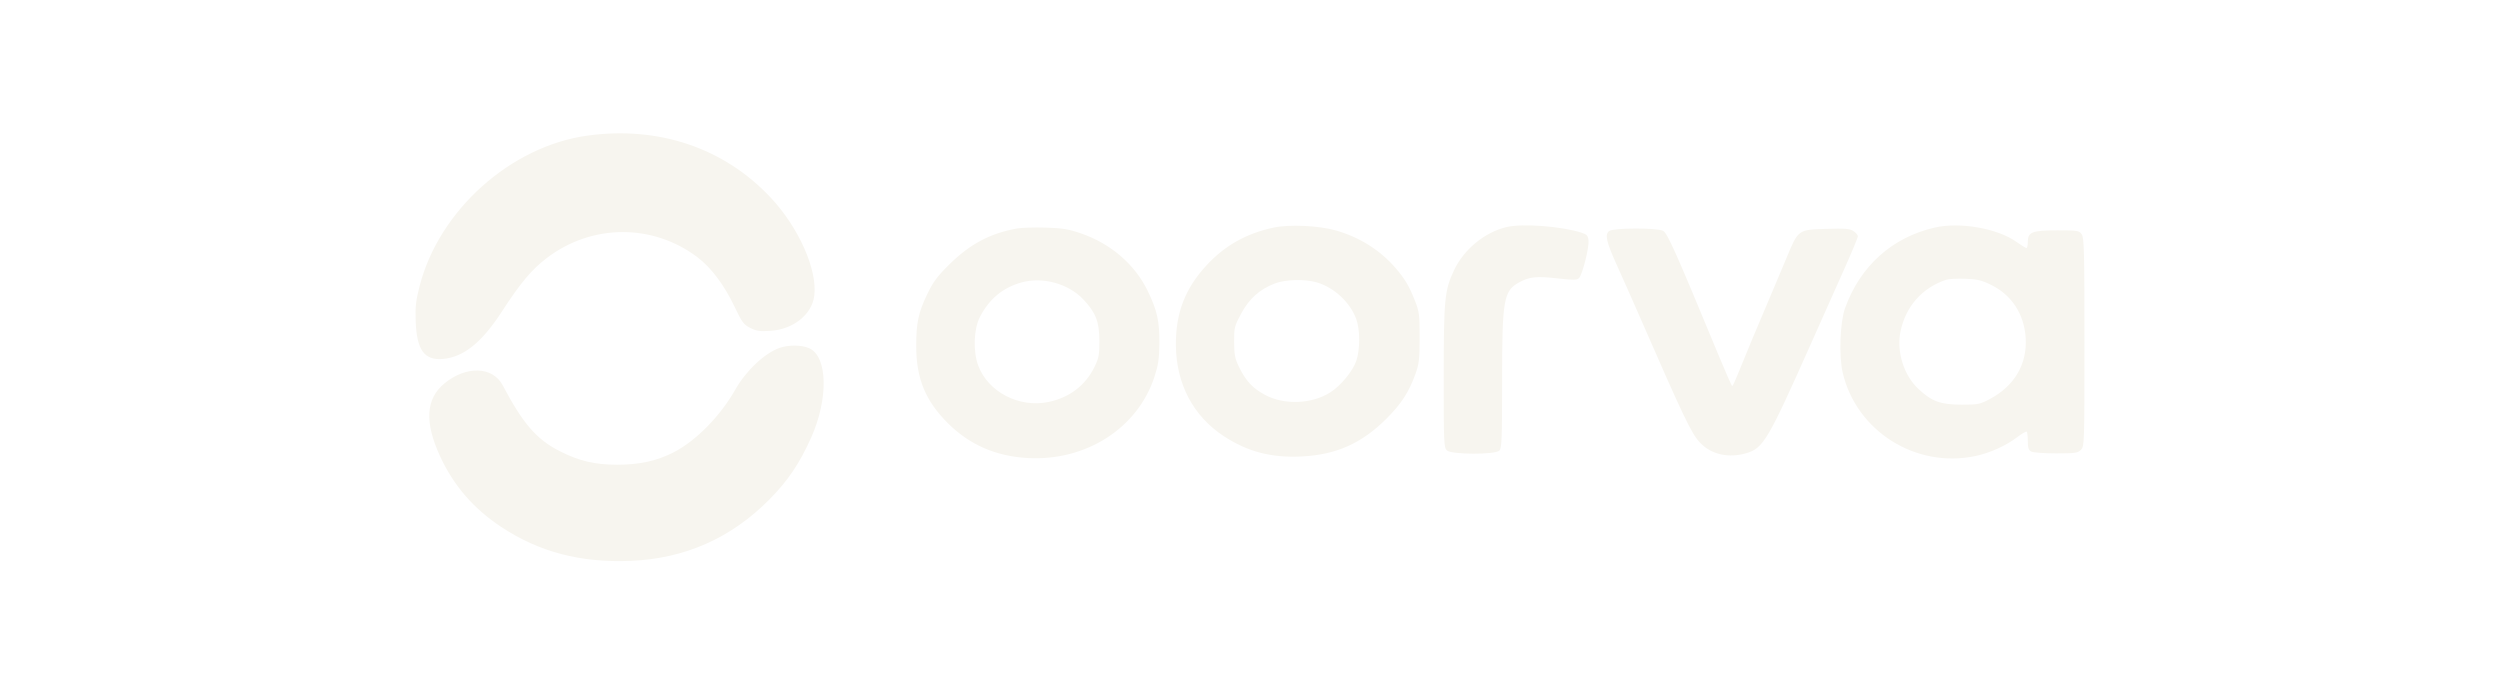
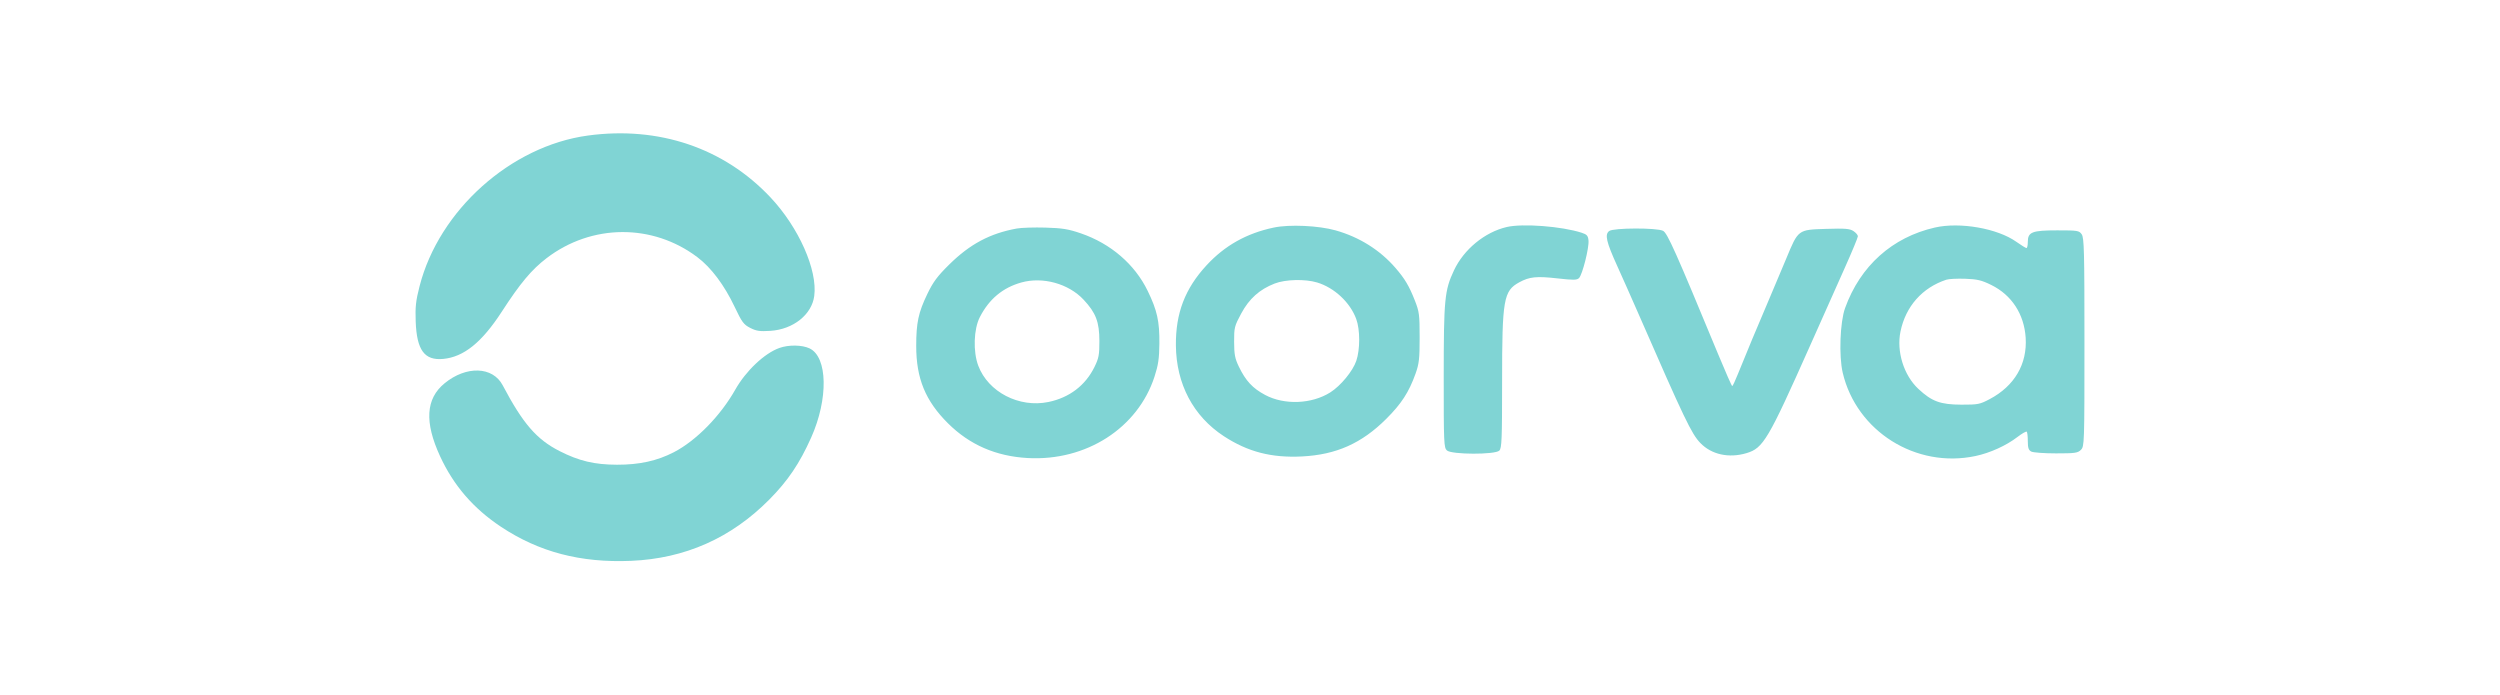
<svg xmlns="http://www.w3.org/2000/svg" width="1440" height="400" viewBox="0 0 1440 400">
-   <path data-role="symbol" fill="#F7F5EF" fill-rule="evenodd" transform="translate(206.5816 43.9848) scale(1.01955)" d="M 129.500 33.436 C 85.969 39.358, 45.453 75.610, 34.432 118.500 C 32.302 126.790, 31.925 130.210, 32.228 138.500 C 32.819 154.671, 37.186 160.619, 47.745 159.635 C 59.365 158.551, 69.590 150.319, 80.829 133 C 91.357 116.775, 97.667 109.233, 106.146 102.739 C 131.624 83.224, 166.153 83.032, 191.500 102.265 C 199.241 108.138, 206.629 118.016, 212.427 130.242 C 216.520 138.874, 217.521 140.225, 221.217 142.111 C 224.683 143.879, 226.612 144.160, 232.642 143.773 C 245.506 142.947, 255.999 134.606, 257.393 124.096 C 259.339 109.426, 248.627 85.314, 232.610 68.310 C 206.352 40.435, 169.553 27.988, 129.500 33.436 M 237.698 153.444 C 229.267 156.451, 218.799 166.344, 212.770 177 C 204.361 191.865, 190.662 205.823, 178.091 212.333 C 168.648 217.222, 158.595 219.437, 146 219.403 C 133.202 219.368, 124.523 217.309, 113.500 211.693 C 100.480 205.059, 92.824 196.199, 81.363 174.500 C 75.743 163.859, 60.803 163.365, 48.539 173.415 C 37.919 182.116, 37.106 195.329, 46.003 214.619 C 53.618 231.131, 64.771 244.063, 80.313 254.405 C 101.854 268.737, 125.396 274.914, 153.901 273.711 C 184.334 272.427, 210.455 260.847, 232 239.089 C 242.509 228.476, 249.099 218.718, 255.656 204.060 C 265.428 182.213, 264.995 158.547, 254.734 153.678 C 250.512 151.674, 242.950 151.570, 237.698 153.444" />
-   <path data-role="wordmark" fill="#F7F5EF" fill-rule="evenodd" transform="translate(206.5816 43.9848) scale(1.01955)" d="M 517 85.424 C 501.611 88.679, 489.336 95.568, 479.021 106.739 C 466.843 119.927, 461.533 133.808, 461.705 152 C 461.911 173.801, 471.533 192.010, 488.809 203.295 C 502.361 212.148, 515.699 215.603, 532.954 214.731 C 552.284 213.754, 566.667 207.341, 580.538 193.513 C 589.117 184.962, 593.350 178.434, 597.084 168 C 599.099 162.371, 599.411 159.623, 599.412 147.500 C 599.413 134.623, 599.195 132.946, 596.694 126.598 C 593.460 118.389, 591.043 114.326, 585.758 108.220 C 577.006 98.108, 565.366 90.803, 551.984 87.023 C 542.343 84.300, 525.875 83.547, 517 85.424 M 648.585 85.119 C 636.197 88.025, 624.371 97.745, 618.818 109.588 C 613.498 120.933, 613.036 125.709, 613.017 169.595 C 613.001 207.181, 613.114 209.794, 614.829 211.345 C 617.457 213.724, 642.064 213.793, 644.429 211.429 C 645.801 210.056, 646 205.126, 646 172.478 C 646 125.883, 646.807 121.213, 655.701 116.343 C 661.418 113.213, 665.448 112.801, 677.287 114.137 C 686.455 115.171, 688.286 115.139, 689.478 113.927 C 691.378 111.996, 695.205 96.814, 694.814 92.760 C 694.551 90.028, 693.934 89.316, 691 88.364 C 679.714 84.700, 657.590 83.007, 648.585 85.119 M 890.500 85.406 C 866.400 90.911, 848.368 107.083, 839.764 130.908 C 836.912 138.807, 836.209 157.948, 838.424 167.400 C 846.184 200.516, 879.789 221.624, 913.412 214.501 C 921.688 212.748, 930.792 208.618, 937.159 203.729 C 939.722 201.762, 942.084 200.418, 942.409 200.743 C 942.734 201.067, 943 203.493, 943 206.131 C 943 209.852, 943.434 211.162, 944.934 211.965 C 945.998 212.534, 952.298 213, 958.934 213 C 969.667 213, 971.221 212.779, 973 211 C 974.955 209.045, 975 207.667, 975 150.223 C 975 98.643, 974.809 91.173, 973.443 89.223 C 971.979 87.132, 971.161 87, 959.666 87 C 945.379 87, 943 87.936, 943 93.557 C 943 95.451, 942.661 97, 942.247 97 C 941.833 97, 939.265 95.415, 936.540 93.478 C 925.856 85.882, 904.674 82.168, 890.500 85.406 M 371.831 85.959 C 356.661 88.727, 345.372 94.739, 333.671 106.285 C 326.917 112.948, 324.571 116.106, 321.254 123 C 316.220 133.464, 315 139.189, 315 152.339 C 315 170.674, 320.206 183.343, 332.946 196.011 C 345.151 208.146, 360.046 214.632, 378 215.630 C 410.999 217.465, 440.178 198.727, 449.630 169.631 C 451.750 163.102, 452.291 159.432, 452.376 151 C 452.503 138.394, 451.130 132.214, 445.739 121.128 C 438.454 106.145, 424.868 94.467, 408 88.687 C 400.963 86.276, 397.520 85.717, 388 85.441 C 381.675 85.257, 374.399 85.491, 371.831 85.959 M 706.536 87.350 C 703.885 89.288, 704.824 93.422, 711.008 107.045 C 713.868 113.345, 719.255 125.475, 722.979 134 C 749.095 193.788, 753.003 201.950, 758 207.133 C 764.312 213.680, 774.137 215.837, 784.078 212.859 C 793.558 210.018, 796.237 205.486, 820.056 152 C 826.791 136.875, 835.609 117.107, 839.651 108.071 C 843.693 99.034, 847 91.057, 847 90.344 C 847 89.630, 845.873 88.308, 844.495 87.405 C 842.406 86.036, 839.832 85.831, 828.981 86.169 C 813.103 86.664, 813.346 86.482, 806.505 103 C 803.885 109.325, 799.712 119.225, 797.230 125 C 791.253 138.908, 782.511 159.859, 779.184 168.250 C 777.712 171.963, 776.281 174.991, 776.004 174.979 C 775.727 174.968, 772.125 166.804, 768 156.837 C 744.125 99.148, 739.372 88.505, 736.931 87.265 C 733.420 85.481, 708.998 85.549, 706.536 87.350 M 897 114.877 C 883.392 119.347, 874.007 129.932, 871.075 144.117 C 868.739 155.413, 872.906 168.832, 881.140 176.534 C 888.767 183.668, 893.596 185.440, 905.500 185.473 C 914.838 185.498, 915.897 185.290, 921.500 182.321 C 935.493 174.906, 942.745 162.515, 941.792 147.653 C 940.937 134.334, 933.895 123.535, 922.363 117.858 C 916.884 115.161, 914.471 114.584, 907.655 114.344 C 903.170 114.186, 898.375 114.426, 897 114.877 M 374.333 116.461 C 363.843 119.417, 356.187 125.815, 350.954 136 C 347.462 142.796, 347.048 155.484, 350.058 163.469 C 355.666 178.349, 373.135 187.386, 389.684 183.968 C 401.529 181.521, 410.574 174.641, 415.719 164.164 C 418.140 159.232, 418.498 157.336, 418.485 149.500 C 418.467 138.711, 416.511 133.599, 409.555 126.162 C 401.053 117.073, 386.442 113.048, 374.333 116.461 M 517.500 117.044 C 508.977 120.350, 503.097 125.624, 498.599 133.994 C 494.786 141.088, 494.573 141.941, 494.601 149.994 C 494.627 157.107, 495.065 159.401, 497.282 164 C 501.143 172.013, 505.045 176.212, 512.150 179.999 C 523 185.782, 538.431 185.172, 548.931 178.544 C 554.796 174.841, 561.668 166.507, 563.625 160.720 C 565.822 154.227, 565.806 143.111, 563.590 137.075 C 560.154 127.716, 551.219 119.375, 541.495 116.448 C 534.688 114.400, 523.607 114.675, 517.500 117.044" />
+   <path data-role="symbol" fill="#80D4D4" fill-rule="evenodd" transform="translate(206.5816 43.9848) scale(1.01955)" d="M 129.500 33.436 C 85.969 39.358, 45.453 75.610, 34.432 118.500 C 32.302 126.790, 31.925 130.210, 32.228 138.500 C 32.819 154.671, 37.186 160.619, 47.745 159.635 C 59.365 158.551, 69.590 150.319, 80.829 133 C 91.357 116.775, 97.667 109.233, 106.146 102.739 C 131.624 83.224, 166.153 83.032, 191.500 102.265 C 199.241 108.138, 206.629 118.016, 212.427 130.242 C 216.520 138.874, 217.521 140.225, 221.217 142.111 C 224.683 143.879, 226.612 144.160, 232.642 143.773 C 245.506 142.947, 255.999 134.606, 257.393 124.096 C 259.339 109.426, 248.627 85.314, 232.610 68.310 C 206.352 40.435, 169.553 27.988, 129.500 33.436 M 237.698 153.444 C 229.267 156.451, 218.799 166.344, 212.770 177 C 204.361 191.865, 190.662 205.823, 178.091 212.333 C 168.648 217.222, 158.595 219.437, 146 219.403 C 133.202 219.368, 124.523 217.309, 113.500 211.693 C 100.480 205.059, 92.824 196.199, 81.363 174.500 C 75.743 163.859, 60.803 163.365, 48.539 173.415 C 37.919 182.116, 37.106 195.329, 46.003 214.619 C 53.618 231.131, 64.771 244.063, 80.313 254.405 C 101.854 268.737, 125.396 274.914, 153.901 273.711 C 184.334 272.427, 210.455 260.847, 232 239.089 C 242.509 228.476, 249.099 218.718, 255.656 204.060 C 265.428 182.213, 264.995 158.547, 254.734 153.678 C 250.512 151.674, 242.950 151.570, 237.698 153.444" />
+   <path data-role="wordmark" fill="#80D4D4" fill-rule="evenodd" transform="translate(206.5816 43.9848) scale(1.01955)" d="M 517 85.424 C 501.611 88.679, 489.336 95.568, 479.021 106.739 C 466.843 119.927, 461.533 133.808, 461.705 152 C 461.911 173.801, 471.533 192.010, 488.809 203.295 C 502.361 212.148, 515.699 215.603, 532.954 214.731 C 552.284 213.754, 566.667 207.341, 580.538 193.513 C 589.117 184.962, 593.350 178.434, 597.084 168 C 599.099 162.371, 599.411 159.623, 599.412 147.500 C 599.413 134.623, 599.195 132.946, 596.694 126.598 C 593.460 118.389, 591.043 114.326, 585.758 108.220 C 577.006 98.108, 565.366 90.803, 551.984 87.023 C 542.343 84.300, 525.875 83.547, 517 85.424 M 648.585 85.119 C 636.197 88.025, 624.371 97.745, 618.818 109.588 C 613.498 120.933, 613.036 125.709, 613.017 169.595 C 613.001 207.181, 613.114 209.794, 614.829 211.345 C 617.457 213.724, 642.064 213.793, 644.429 211.429 C 645.801 210.056, 646 205.126, 646 172.478 C 646 125.883, 646.807 121.213, 655.701 116.343 C 661.418 113.213, 665.448 112.801, 677.287 114.137 C 686.455 115.171, 688.286 115.139, 689.478 113.927 C 691.378 111.996, 695.205 96.814, 694.814 92.760 C 694.551 90.028, 693.934 89.316, 691 88.364 C 679.714 84.700, 657.590 83.007, 648.585 85.119 M 890.500 85.406 C 866.400 90.911, 848.368 107.083, 839.764 130.908 C 836.912 138.807, 836.209 157.948, 838.424 167.400 C 846.184 200.516, 879.789 221.624, 913.412 214.501 C 921.688 212.748, 930.792 208.618, 937.159 203.729 C 939.722 201.762, 942.084 200.418, 942.409 200.743 C 942.734 201.067, 943 203.493, 943 206.131 C 943 209.852, 943.434 211.162, 944.934 211.965 C 945.998 212.534, 952.298 213, 958.934 213 C 969.667 213, 971.221 212.779, 973 211 C 974.955 209.045, 975 207.667, 975 150.223 C 975 98.643, 974.809 91.173, 973.443 89.223 C 971.979 87.132, 971.161 87, 959.666 87 C 945.379 87, 943 87.936, 943 93.557 C 943 95.451, 942.661 97, 942.247 97 C 941.833 97, 939.265 95.415, 936.540 93.478 C 925.856 85.882, 904.674 82.168, 890.500 85.406 M 371.831 85.959 C 356.661 88.727, 345.372 94.739, 333.671 106.285 C 326.917 112.948, 324.571 116.106, 321.254 123 C 316.220 133.464, 315 139.189, 315 152.339 C 315 170.674, 320.206 183.343, 332.946 196.011 C 345.151 208.146, 360.046 214.632, 378 215.630 C 410.999 217.465, 440.178 198.727, 449.630 169.631 C 451.750 163.102, 452.291 159.432, 452.376 151 C 452.503 138.394, 451.130 132.214, 445.739 121.128 C 438.454 106.145, 424.868 94.467, 408 88.687 C 400.963 86.276, 397.520 85.717, 388 85.441 C 381.675 85.257, 374.399 85.491, 371.831 85.959 M 706.536 87.350 C 703.885 89.288, 704.824 93.422, 711.008 107.045 C 713.868 113.345, 719.255 125.475, 722.979 134 C 749.095 193.788, 753.003 201.950, 758 207.133 C 764.312 213.680, 774.137 215.837, 784.078 212.859 C 793.558 210.018, 796.237 205.486, 820.056 152 C 826.791 136.875, 835.609 117.107, 839.651 108.071 C 843.693 99.034, 847 91.057, 847 90.344 C 847 89.630, 845.873 88.308, 844.495 87.405 C 842.406 86.036, 839.832 85.831, 828.981 86.169 C 813.103 86.664, 813.346 86.482, 806.505 103 C 803.885 109.325, 799.712 119.225, 797.230 125 C 791.253 138.908, 782.511 159.859, 779.184 168.250 C 777.712 171.963, 776.281 174.991, 776.004 174.979 C 775.727 174.968, 772.125 166.804, 768 156.837 C 744.125 99.148, 739.372 88.505, 736.931 87.265 C 733.420 85.481, 708.998 85.549, 706.536 87.350 M 897 114.877 C 883.392 119.347, 874.007 129.932, 871.075 144.117 C 868.739 155.413, 872.906 168.832, 881.140 176.534 C 888.767 183.668, 893.596 185.440, 905.500 185.473 C 914.838 185.498, 915.897 185.290, 921.500 182.321 C 935.493 174.906, 942.745 162.515, 941.792 147.653 C 940.937 134.334, 933.895 123.535, 922.363 117.858 C 916.884 115.161, 914.471 114.584, 907.655 114.344 C 903.170 114.186, 898.375 114.426, 897 114.877 M 374.333 116.461 C 363.843 119.417, 356.187 125.815, 350.954 136 C 347.462 142.796, 347.048 155.484, 350.058 163.469 C 355.666 178.349, 373.135 187.386, 389.684 183.968 C 401.529 181.521, 410.574 174.641, 415.719 164.164 C 418.140 159.232, 418.498 157.336, 418.485 149.500 C 418.467 138.711, 416.511 133.599, 409.555 126.162 C 401.053 117.073, 386.442 113.048, 374.333 116.461 M 517.500 117.044 C 508.977 120.350, 503.097 125.624, 498.599 133.994 C 494.786 141.088, 494.573 141.941, 494.601 149.994 C 494.627 157.107, 495.065 159.401, 497.282 164 C 501.143 172.013, 505.045 176.212, 512.150 179.999 C 523 185.782, 538.431 185.172, 548.931 178.544 C 554.796 174.841, 561.668 166.507, 563.625 160.720 C 565.822 154.227, 565.806 143.111, 563.590 137.075 C 560.154 127.716, 551.219 119.375, 541.495 116.448 C 534.688 114.400, 523.607 114.675, 517.500 117.044" />
</svg>
